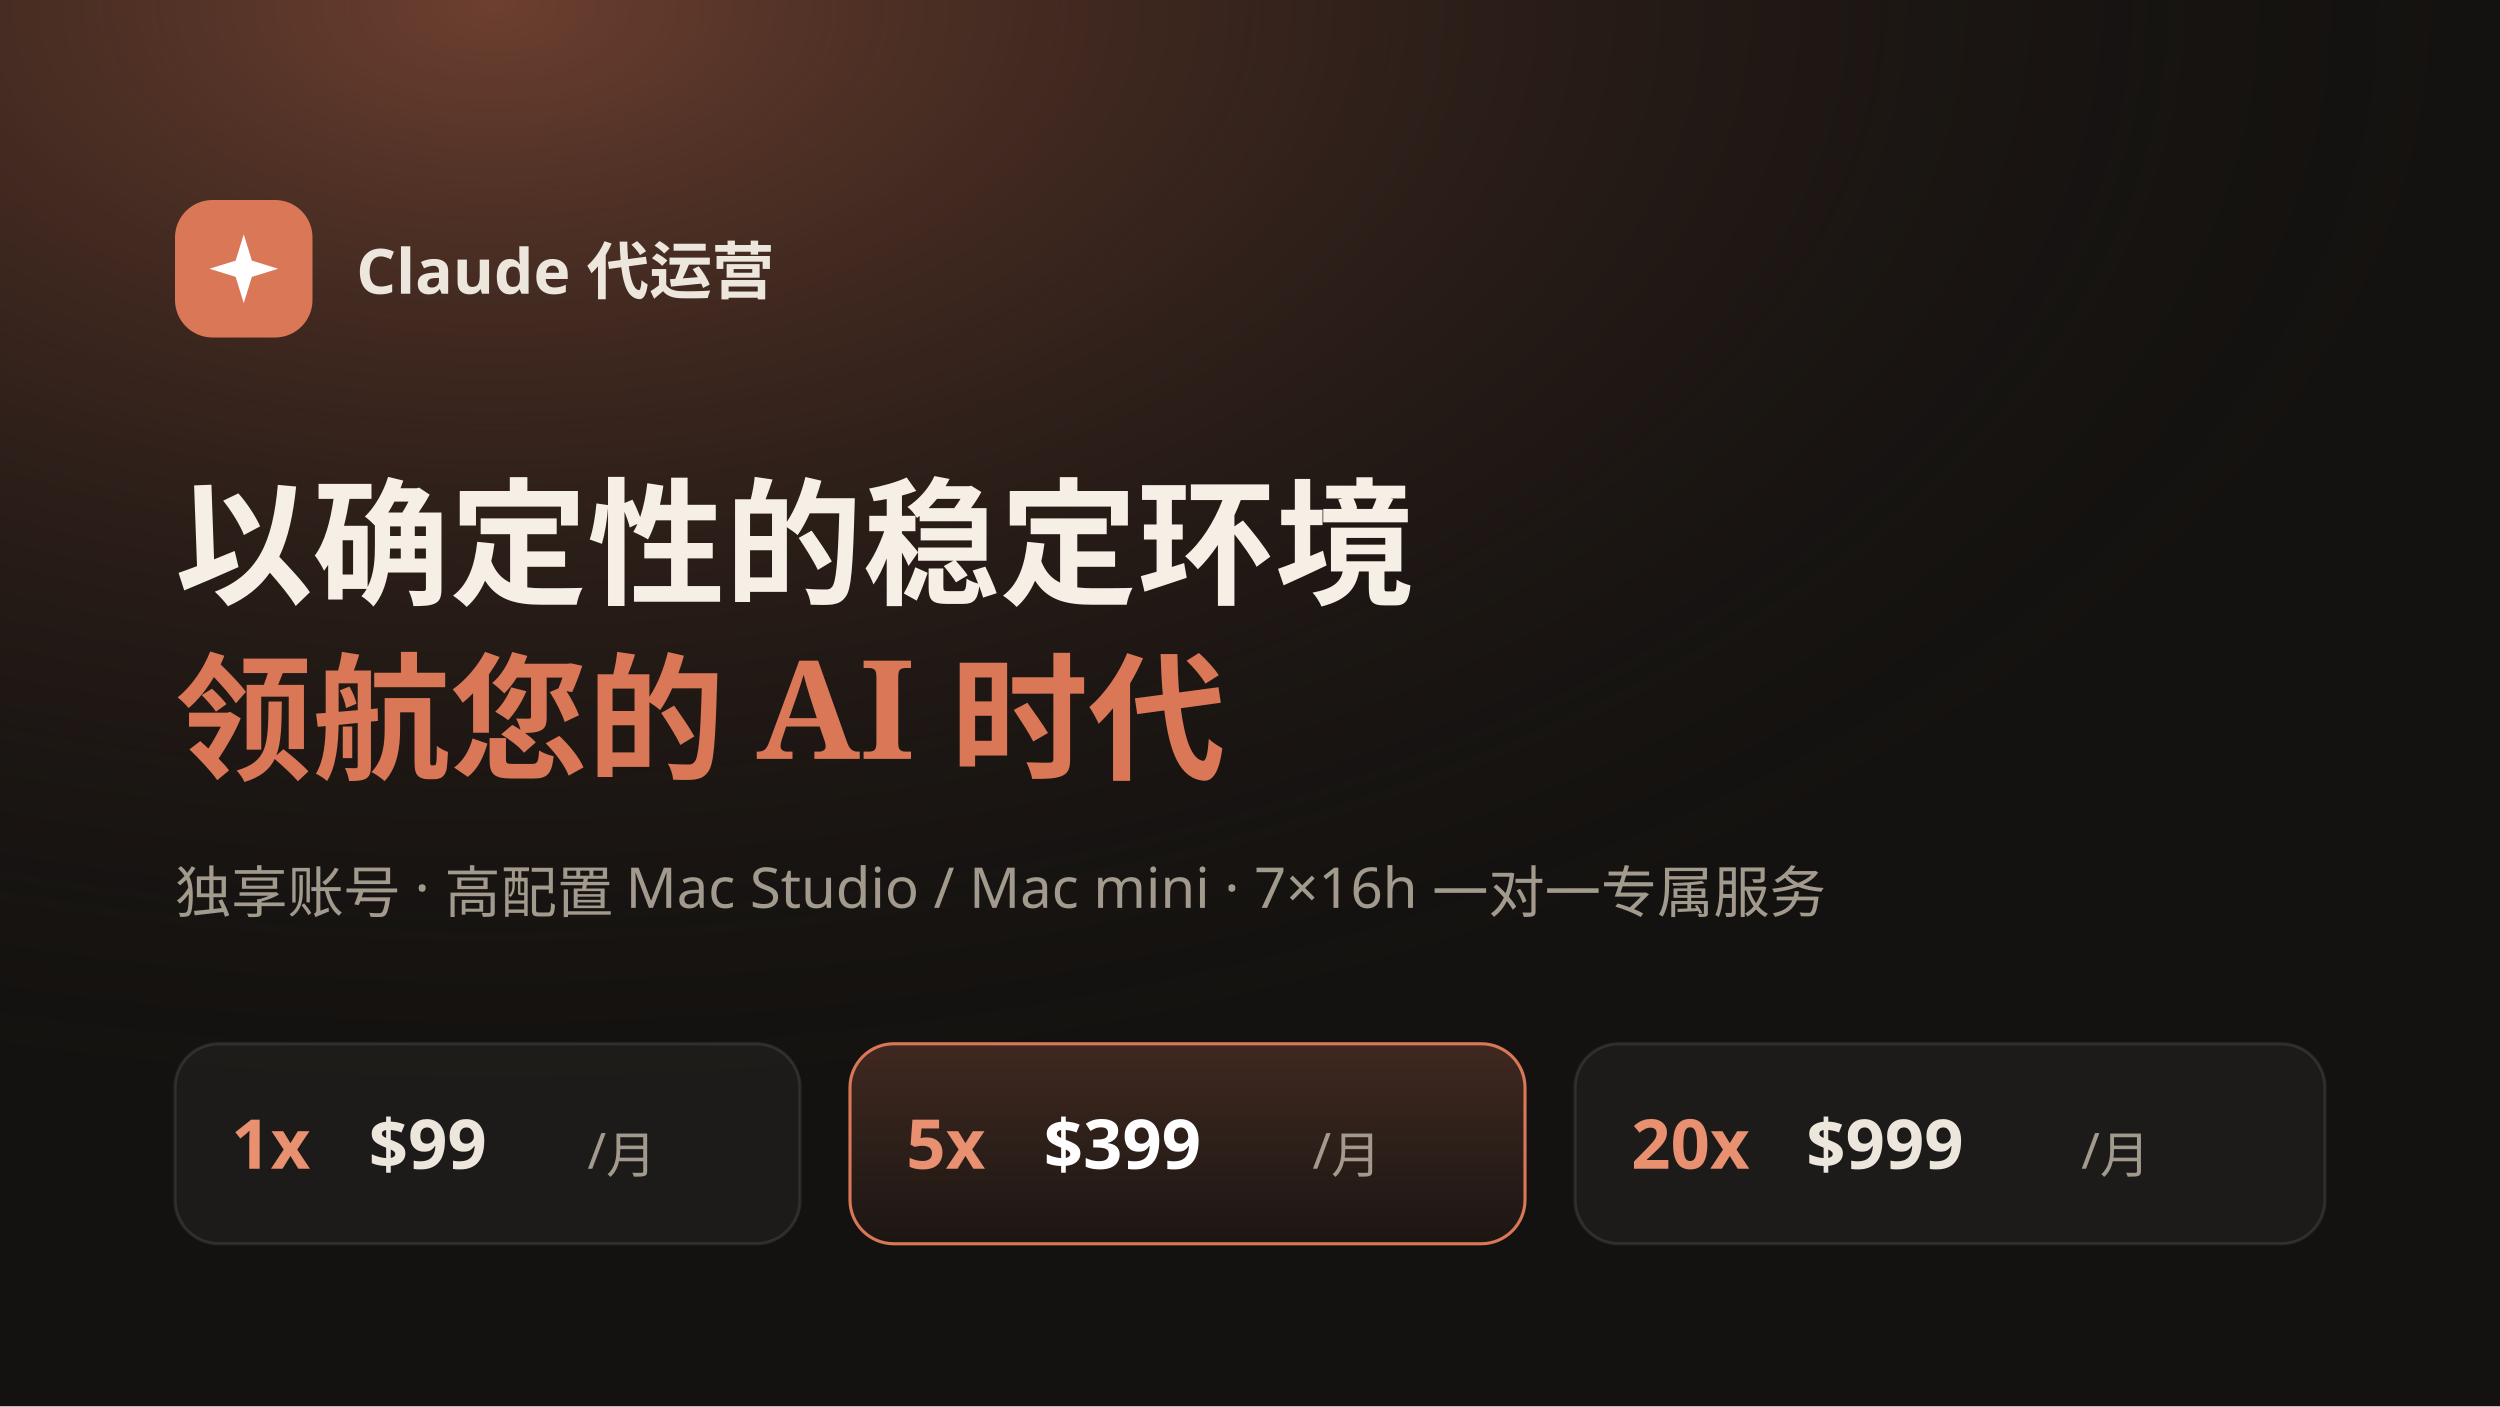
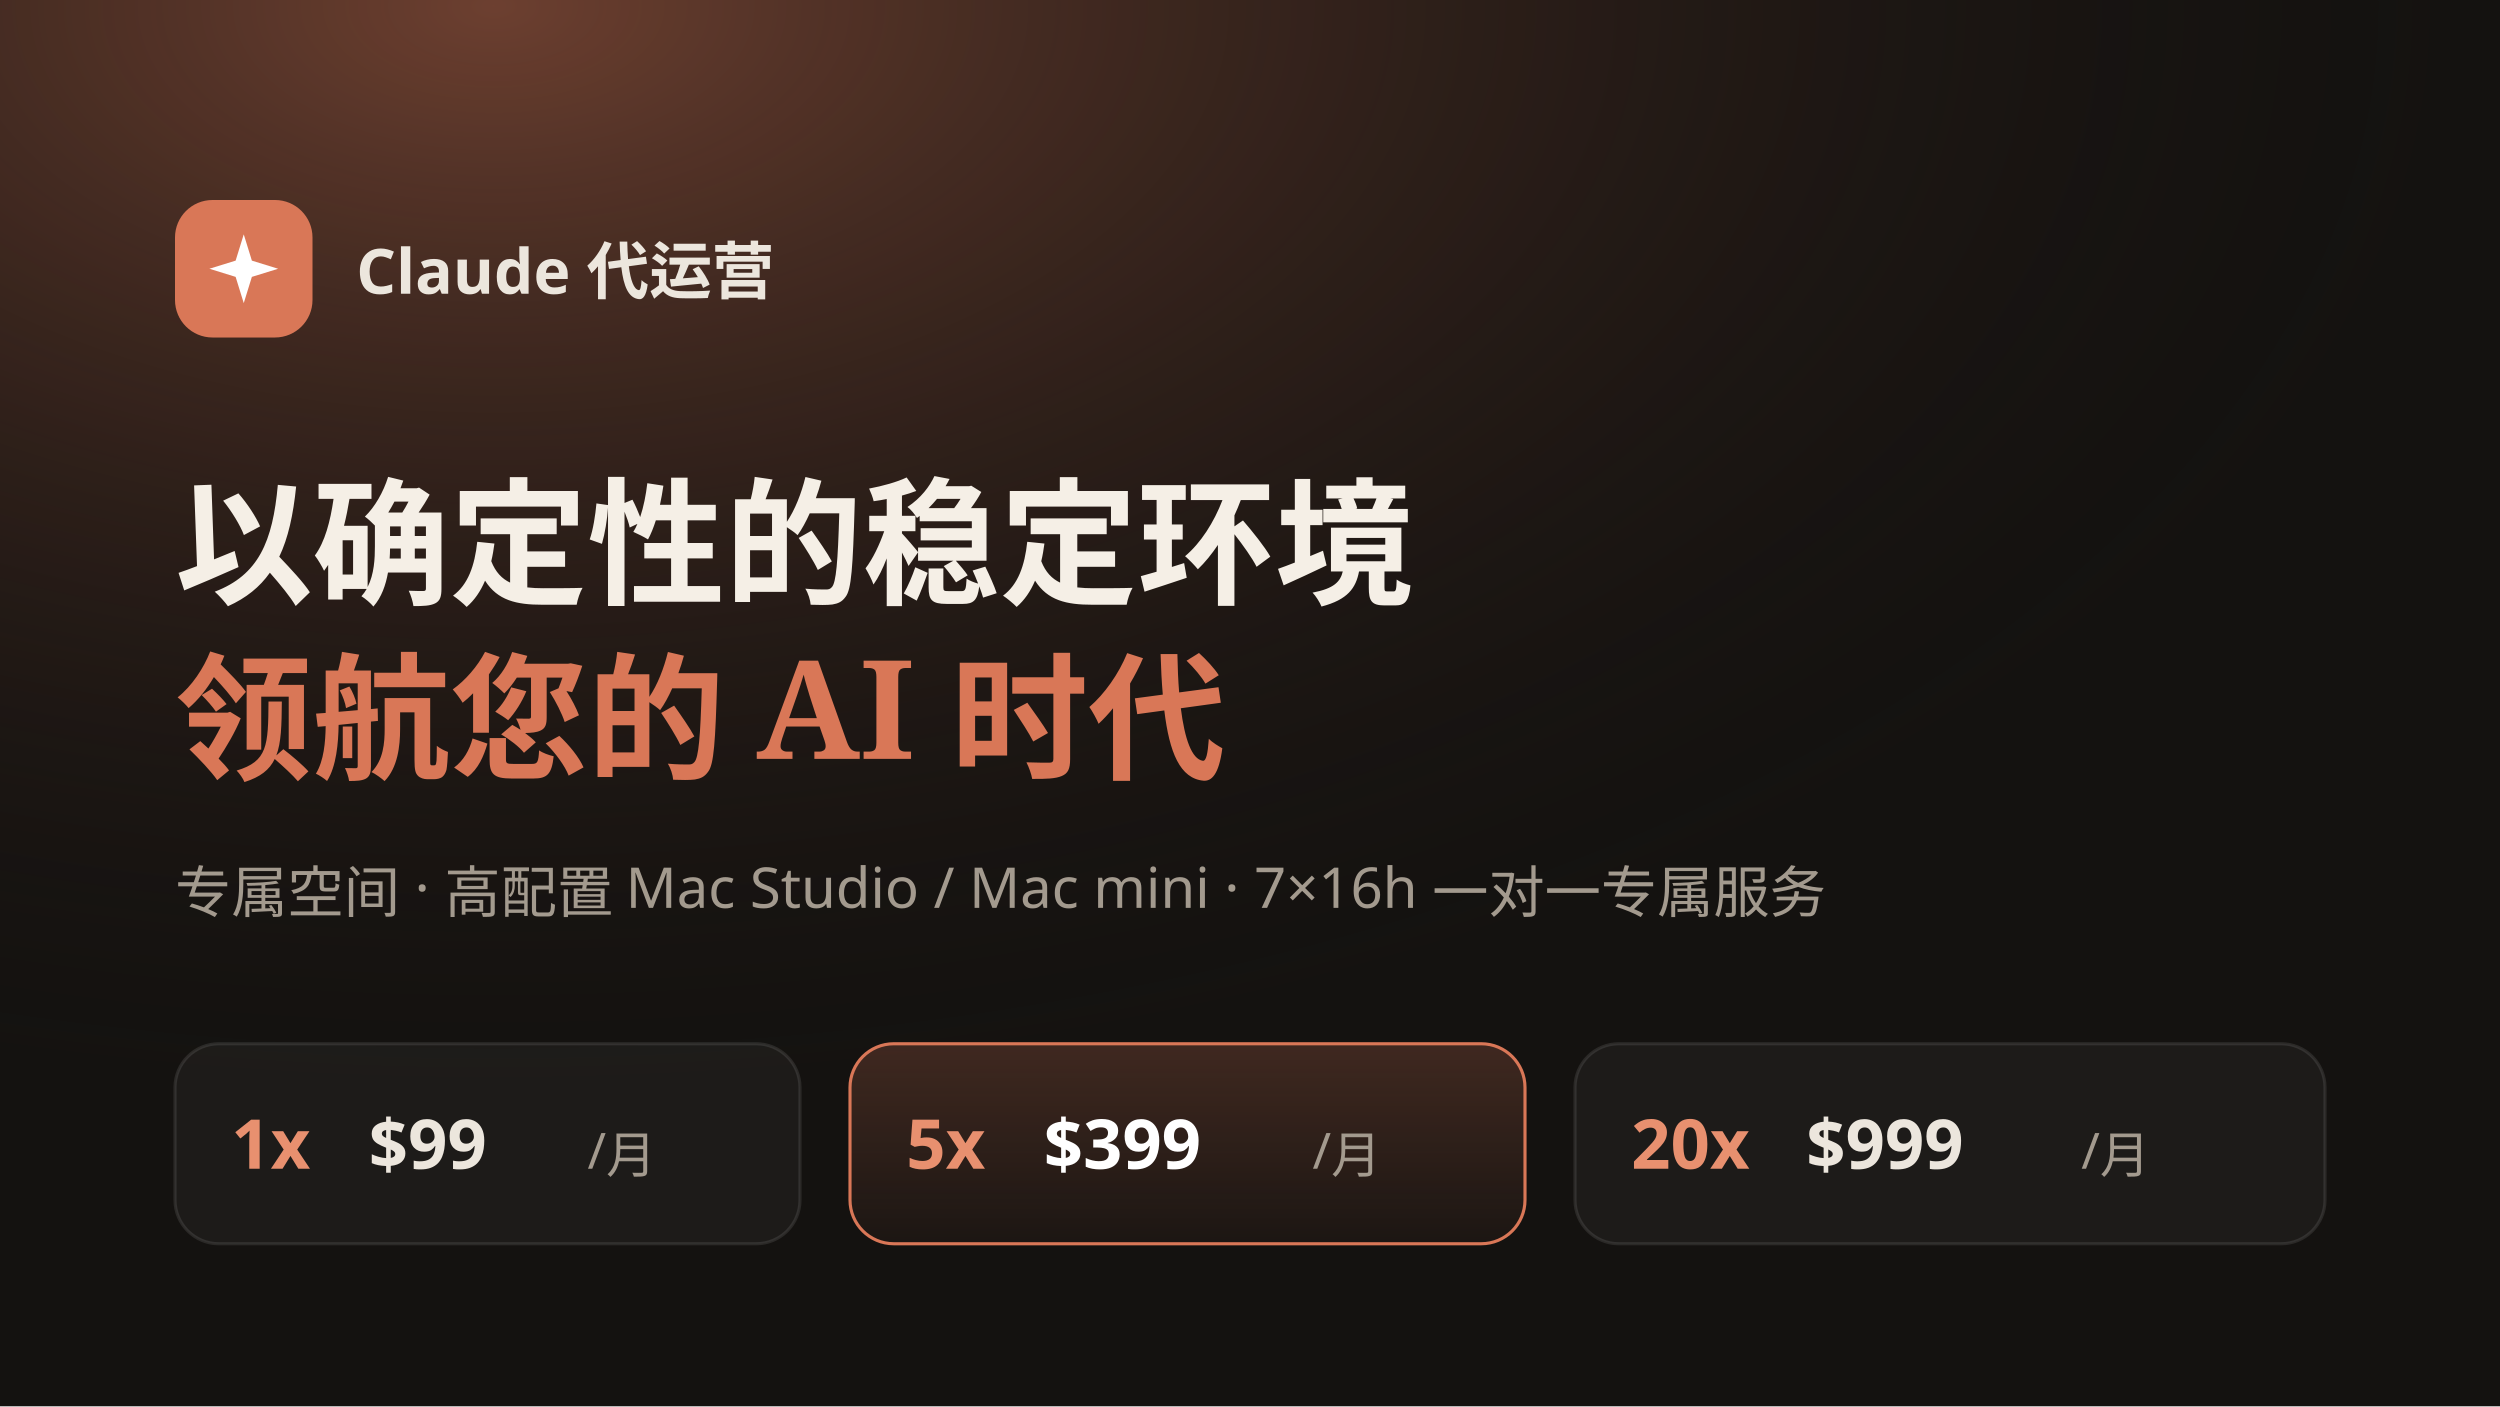
<svg xmlns="http://www.w3.org/2000/svg" width="800" height="450" viewBox="0 0 800 450">
  <defs>
    <radialGradient id="g1" cx="20%" cy="0%" r="80%">
      <stop offset="0" stop-color="#d97757" stop-opacity=".45" />
      <stop offset="1" stop-color="#141210" stop-opacity="0" />
    </radialGradient>
    <linearGradient id="card" x1="0" y1="0" x2="0" y2="1">
      <stop offset="0" stop-color="#d97757" stop-opacity=".22" />
      <stop offset="1" stop-color="#d97757" stop-opacity=".04" />
    </linearGradient>
  </defs>
  <rect width="800" height="450" fill="#141210" />
  <rect width="800" height="450" fill="url(#g1)" />
  <g font-family="PingFang SC, Noto Sans SC, Microsoft YaHei, sans-serif">
    <g transform="translate(56 64)">
      <rect width="44" height="44" rx="12" fill="#d97757" />
      <path d="M22 8l2.6 8.4L33 19l-8.4 2.6L22 30l-2.6-8.4L11 19l8.4-2.6z" fill="#fff" transform="translate(0 3)" />
      <text x="58" y="30" font-size="20" font-weight="700" fill="#ece6dd">Claude 代运营</text>
    </g>
    <text x="56" y="190" font-size="44" font-weight="700" fill="#f5efe6" font-family="Songti SC, Noto Serif SC, Georgia, serif">以确定性的稳定环境</text>
    <text x="56" y="246" font-size="44" font-weight="700" fill="#d97757" font-family="Songti SC, Noto Serif SC, Georgia, serif">领航您的 AI 时代</text>
-     <text x="56" y="292" font-size="18" fill="#a39a8e">独享账号 · 高配置 Mac Studio / Mac mini · 7×16h 一对一专属服务</text>
+     <text x="56" y="292" font-size="18" fill="#a39a8e">专属空间 · 高配置 Mac Studio / Mac mini · 7×16h 一对一专属服务</text>
    <g transform="translate(56 334)" font-size="16">
      <rect width="200" height="64" rx="14" fill="rgba(255,255,255,0.04)" stroke="rgba(255,255,255,0.1)" />
      <text x="18" y="40" fill="#e8906f" font-weight="700" font-size="22">1x</text>
      <text x="62" y="40" fill="#ece6dd" font-weight="700" font-size="22">$99</text>
      <text x="132" y="40" fill="#a39a8e">/月</text>
      <rect x="216" width="216" height="64" rx="14" fill="url(#card)" stroke="#d97757" />
      <text x="234" y="40" fill="#e8906f" font-weight="700" font-size="22">5x</text>
      <text x="278" y="40" fill="#fff" font-weight="700" font-size="22">$399</text>
      <text x="364" y="40" fill="#a39a8e">/月</text>
      <rect x="448" width="240" height="64" rx="14" fill="rgba(255,255,255,0.04)" stroke="rgba(255,255,255,0.1)" />
      <text x="466" y="40" fill="#e8906f" font-weight="700" font-size="22">20x</text>
      <text x="522" y="40" fill="#ece6dd" font-weight="700" font-size="22">$999</text>
      <text x="610" y="40" fill="#a39a8e">/月</text>
    </g>
  </g>
</svg>
